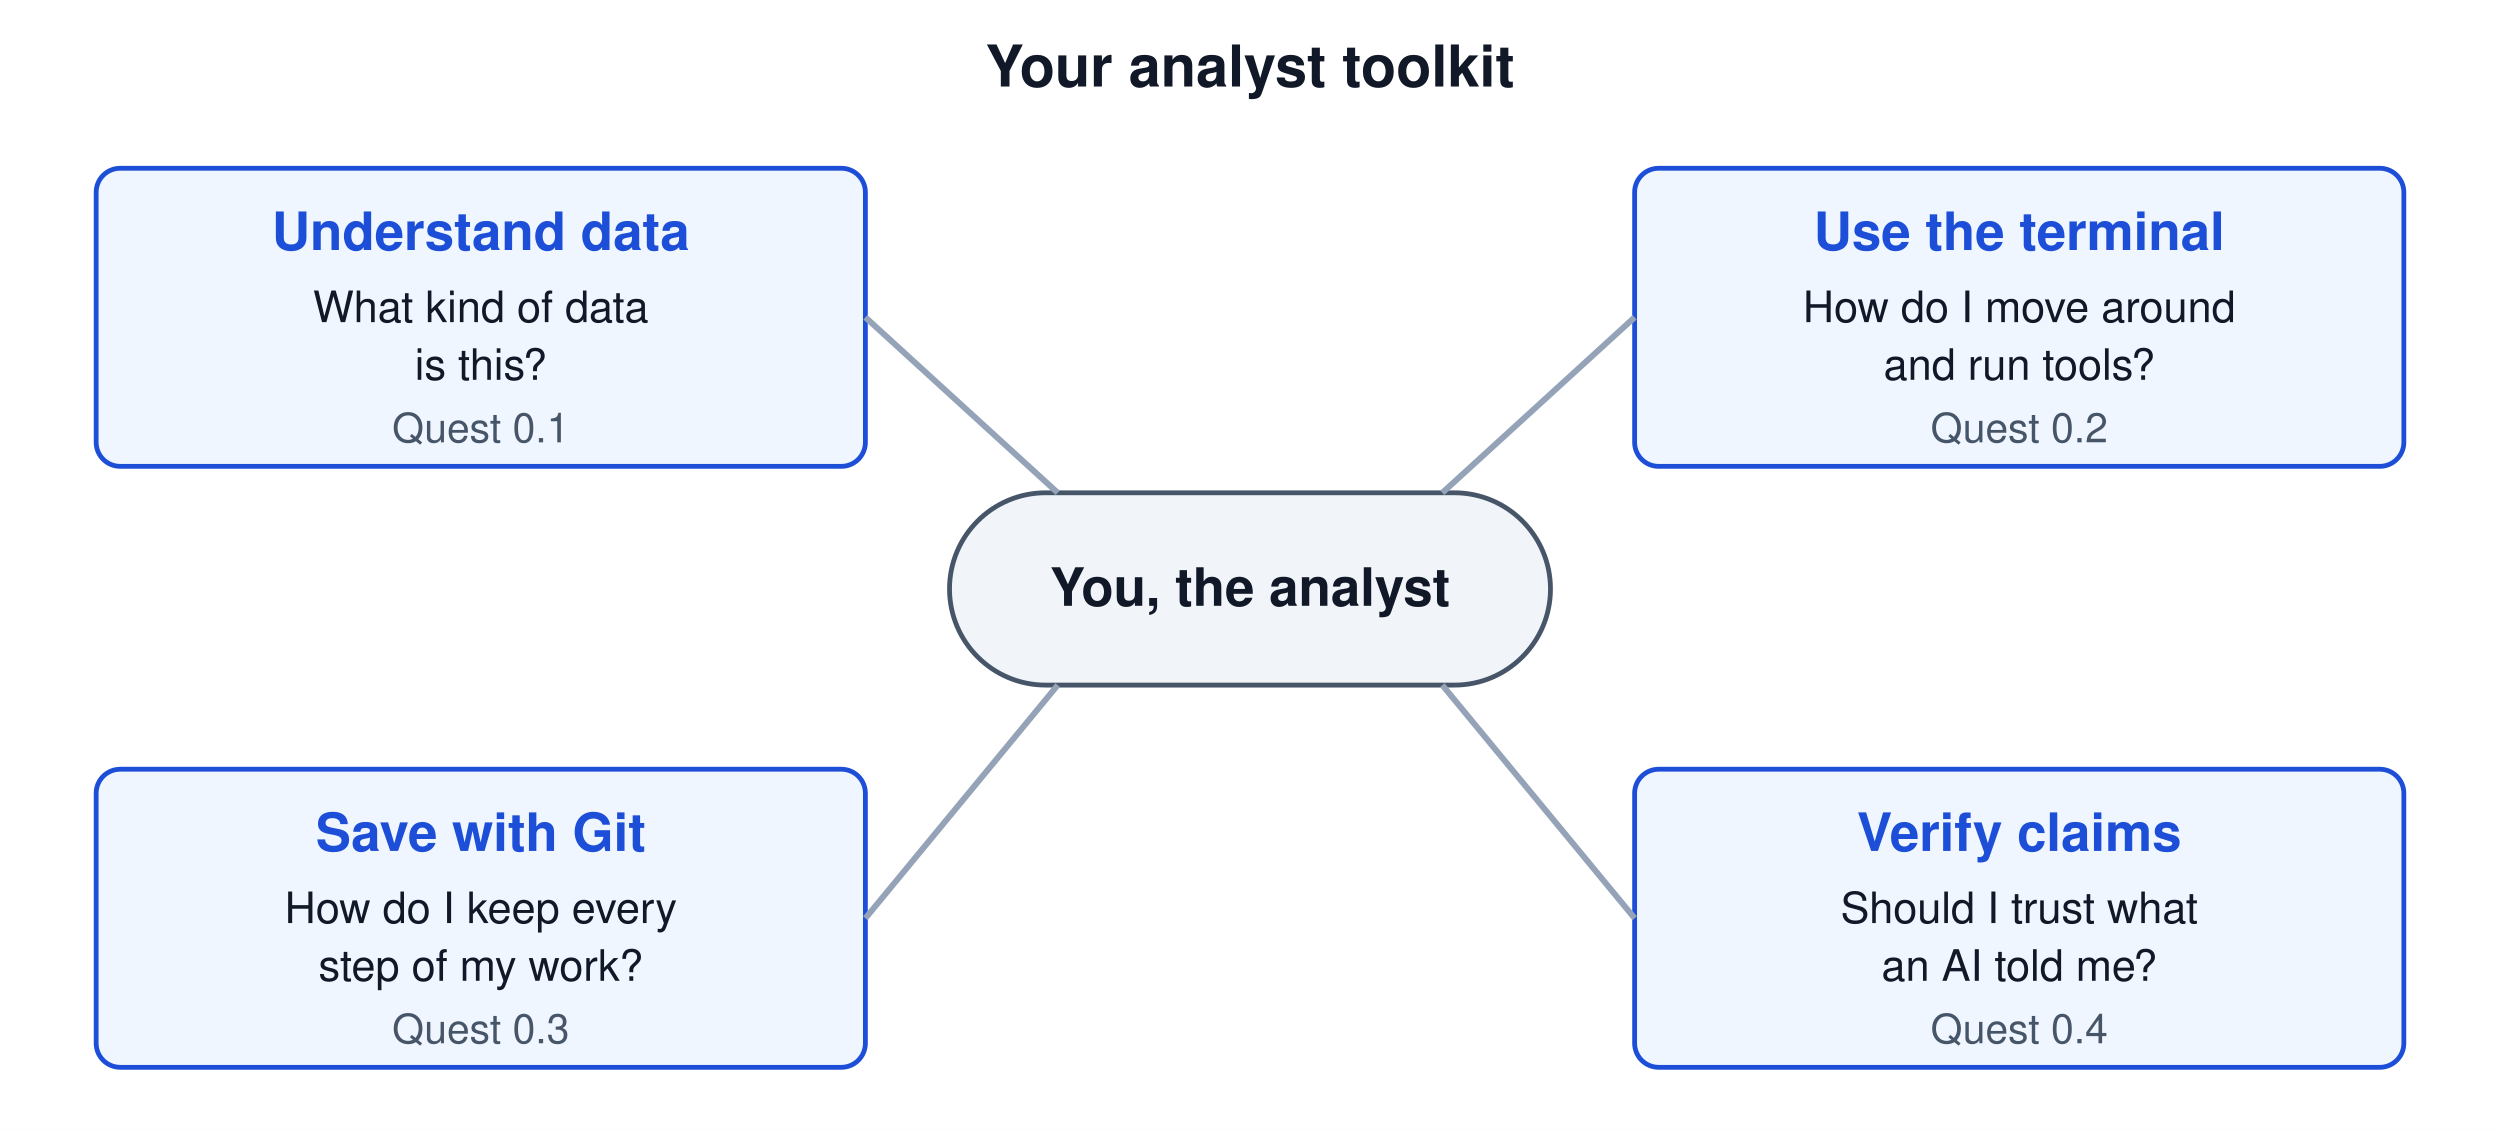
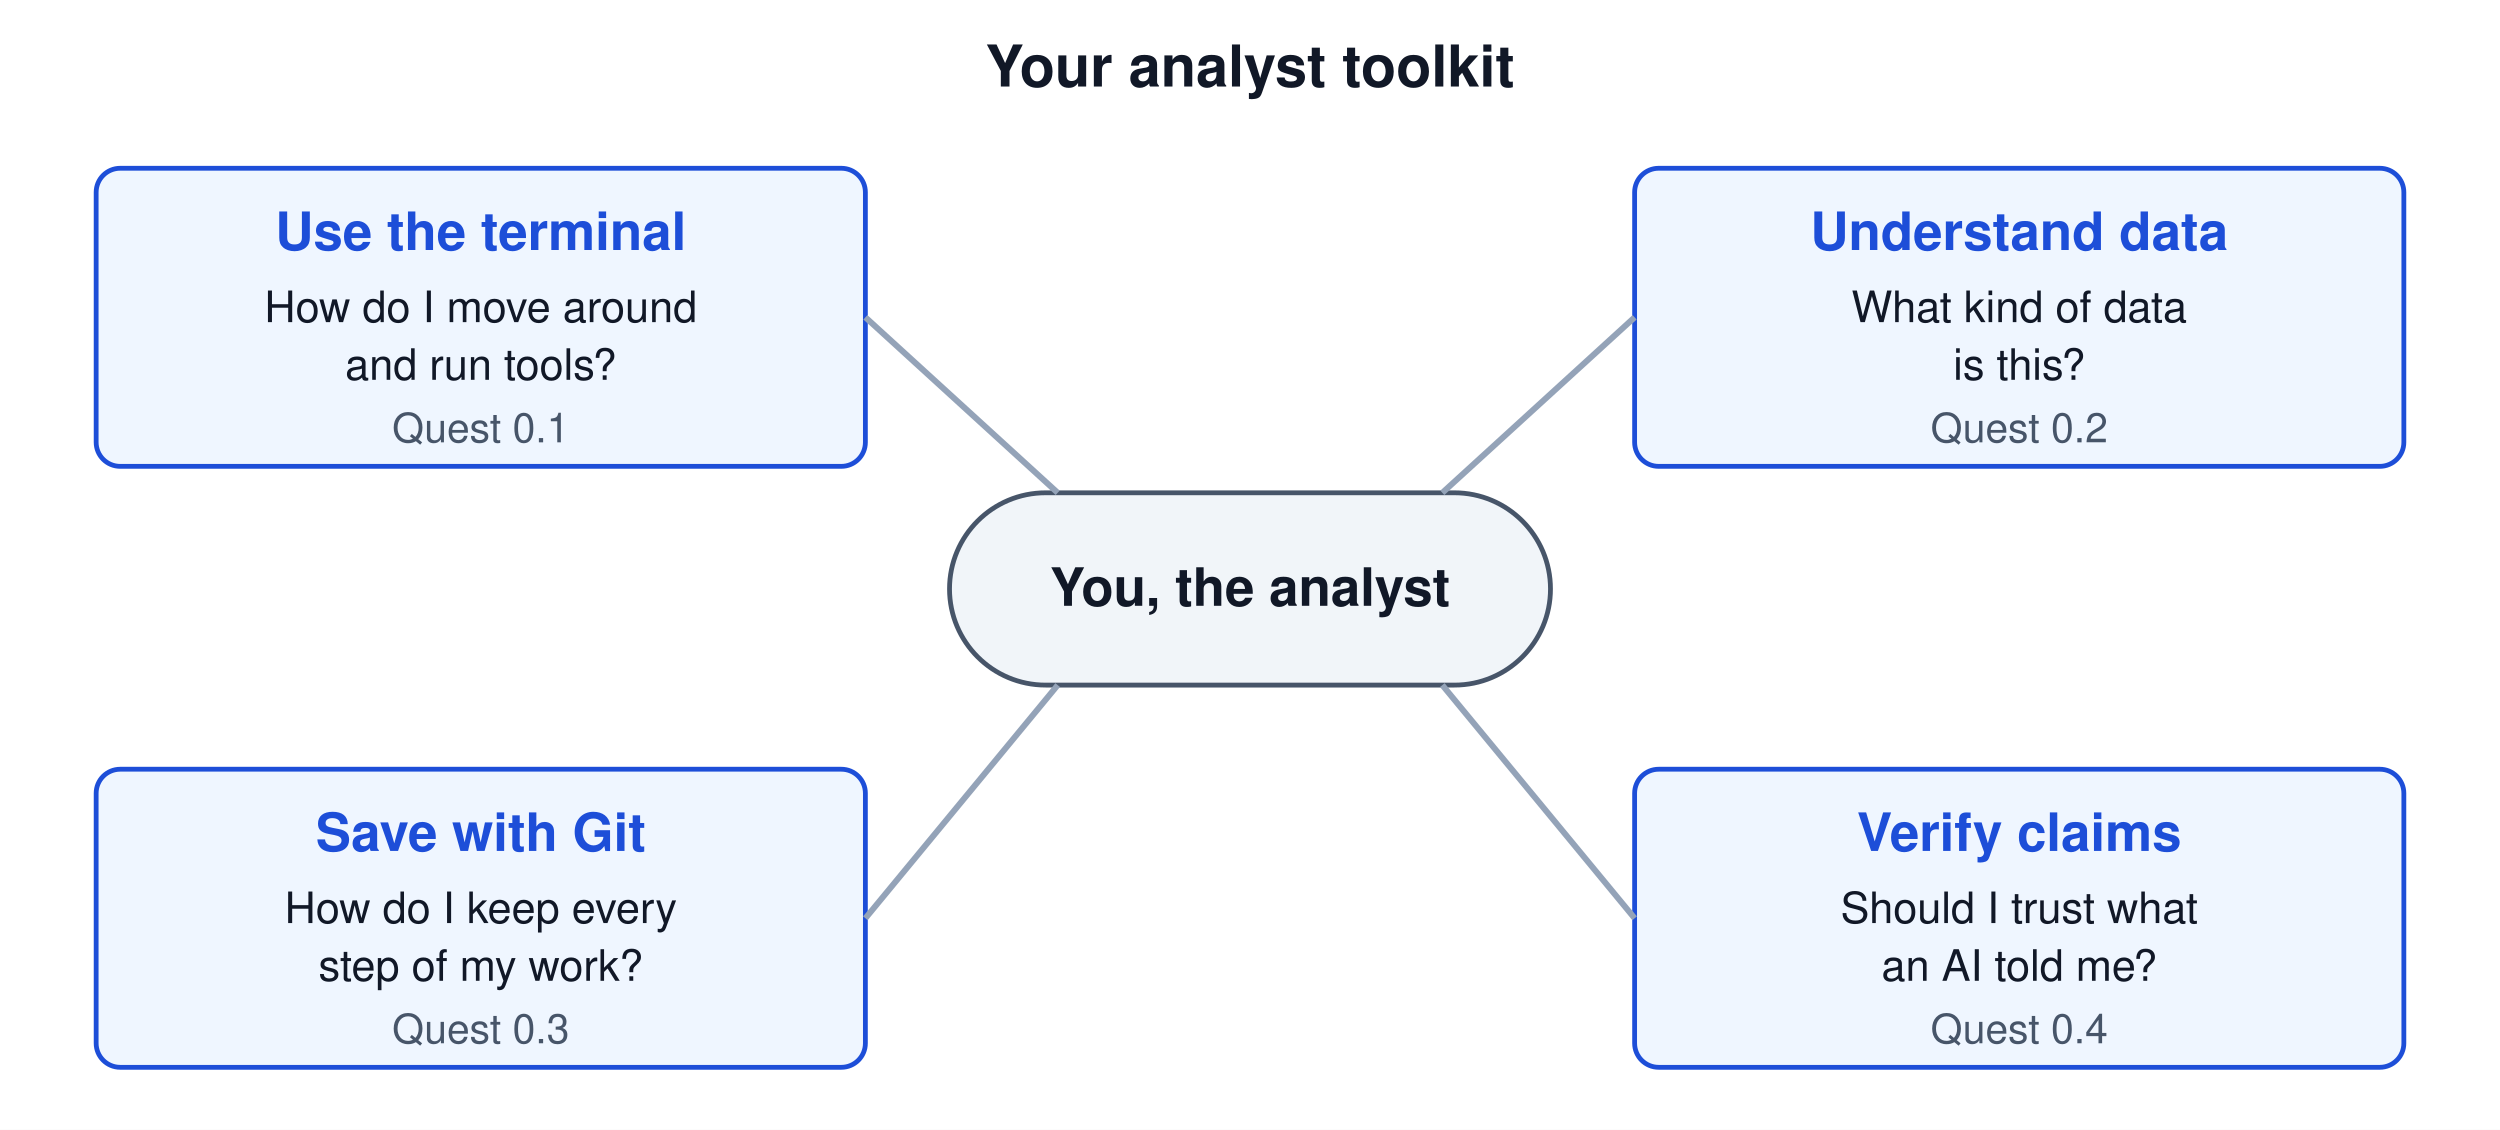
<svg xmlns="http://www.w3.org/2000/svg" viewBox="0 0 1040 470" width="1040" height="470" font-family="Helvetica, Arial, sans-serif" role="img" aria-labelledby="t d">
  <defs>
    <marker id="a" viewBox="0 0 10 10" refX="9" refY="5" markerWidth="8" markerHeight="8" orient="auto">
      <path d="M0,0 L10,5 L0,10 z" fill="#1E3A8A" />
    </marker>
  </defs>
  <rect width="1040" height="470" fill="#ffffff" />
  <text x="520" y="36" text-anchor="middle" font-size="24" font-weight="bold" fill="#111827">Your analyst toolkit</text>
  <rect x="395" y="205" width="250" height="80" rx="40" fill="#F1F5F9" stroke="#475569" stroke-width="2" />
  <text x="520" y="252" text-anchor="middle" font-size="22" font-weight="bold" fill="#111827">You, the analyst</text>
  <rect x="40" y="70" width="320" height="124" rx="10" fill="#EFF6FF" stroke="#1D4ED8" stroke-width="2" />
-   <text x="200" y="104" text-anchor="middle" font-size="22" font-weight="bold" fill="#1D4ED8">Understand data</text>
-   <text x="200" y="134" text-anchor="middle" font-size="18" fill="#111827">What kind of data</text>
-   <text x="200" y="158" text-anchor="middle" font-size="18" fill="#111827">is this?</text>
+   <text x="200" y="104" text-anchor="middle" font-size="22" font-weight="bold" fill="#1D4ED8">Use the terminal</text>
+   <text x="200" y="134" text-anchor="middle" font-size="18" fill="#111827">How do I move around</text>
+   <text x="200" y="158" text-anchor="middle" font-size="18" fill="#111827">and run tools?</text>
  <text x="200" y="184" text-anchor="middle" font-size="17" fill="#475569">Quest 0.1</text>
  <rect x="680" y="70" width="320" height="124" rx="10" fill="#EFF6FF" stroke="#1D4ED8" stroke-width="2" />
-   <text x="840" y="104" text-anchor="middle" font-size="22" font-weight="bold" fill="#1D4ED8">Use the terminal</text>
-   <text x="840" y="134" text-anchor="middle" font-size="18" fill="#111827">How do I move around</text>
-   <text x="840" y="158" text-anchor="middle" font-size="18" fill="#111827">and run tools?</text>
+   <text x="840" y="104" text-anchor="middle" font-size="22" font-weight="bold" fill="#1D4ED8">Understand data</text>
+   <text x="840" y="134" text-anchor="middle" font-size="18" fill="#111827">What kind of data</text>
+   <text x="840" y="158" text-anchor="middle" font-size="18" fill="#111827">is this?</text>
  <text x="840" y="184" text-anchor="middle" font-size="17" fill="#475569">Quest 0.2</text>
  <rect x="40" y="320" width="320" height="124" rx="10" fill="#EFF6FF" stroke="#1D4ED8" stroke-width="2" />
  <text x="200" y="354" text-anchor="middle" font-size="22" font-weight="bold" fill="#1D4ED8">Save with Git</text>
  <text x="200" y="384" text-anchor="middle" font-size="18" fill="#111827">How do I keep every</text>
  <text x="200" y="408" text-anchor="middle" font-size="18" fill="#111827">step of my work?</text>
  <text x="200" y="434" text-anchor="middle" font-size="17" fill="#475569">Quest 0.3</text>
  <rect x="680" y="320" width="320" height="124" rx="10" fill="#EFF6FF" stroke="#1D4ED8" stroke-width="2" />
  <text x="840" y="354" text-anchor="middle" font-size="22" font-weight="bold" fill="#1D4ED8">Verify claims</text>
  <text x="840" y="384" text-anchor="middle" font-size="18" fill="#111827">Should I trust what</text>
  <text x="840" y="408" text-anchor="middle" font-size="18" fill="#111827">an AI told me?</text>
  <text x="840" y="434" text-anchor="middle" font-size="17" fill="#475569">Quest 0.4</text>
  <line x1="360" y1="132" x2="440" y2="205" stroke="#94A3B8" stroke-width="2.5" />
  <line x1="680" y1="132" x2="600" y2="205" stroke="#94A3B8" stroke-width="2.5" />
  <line x1="360" y1="382" x2="440" y2="285" stroke="#94A3B8" stroke-width="2.5" />
  <line x1="680" y1="382" x2="600" y2="285" stroke="#94A3B8" stroke-width="2.5" />
</svg>
